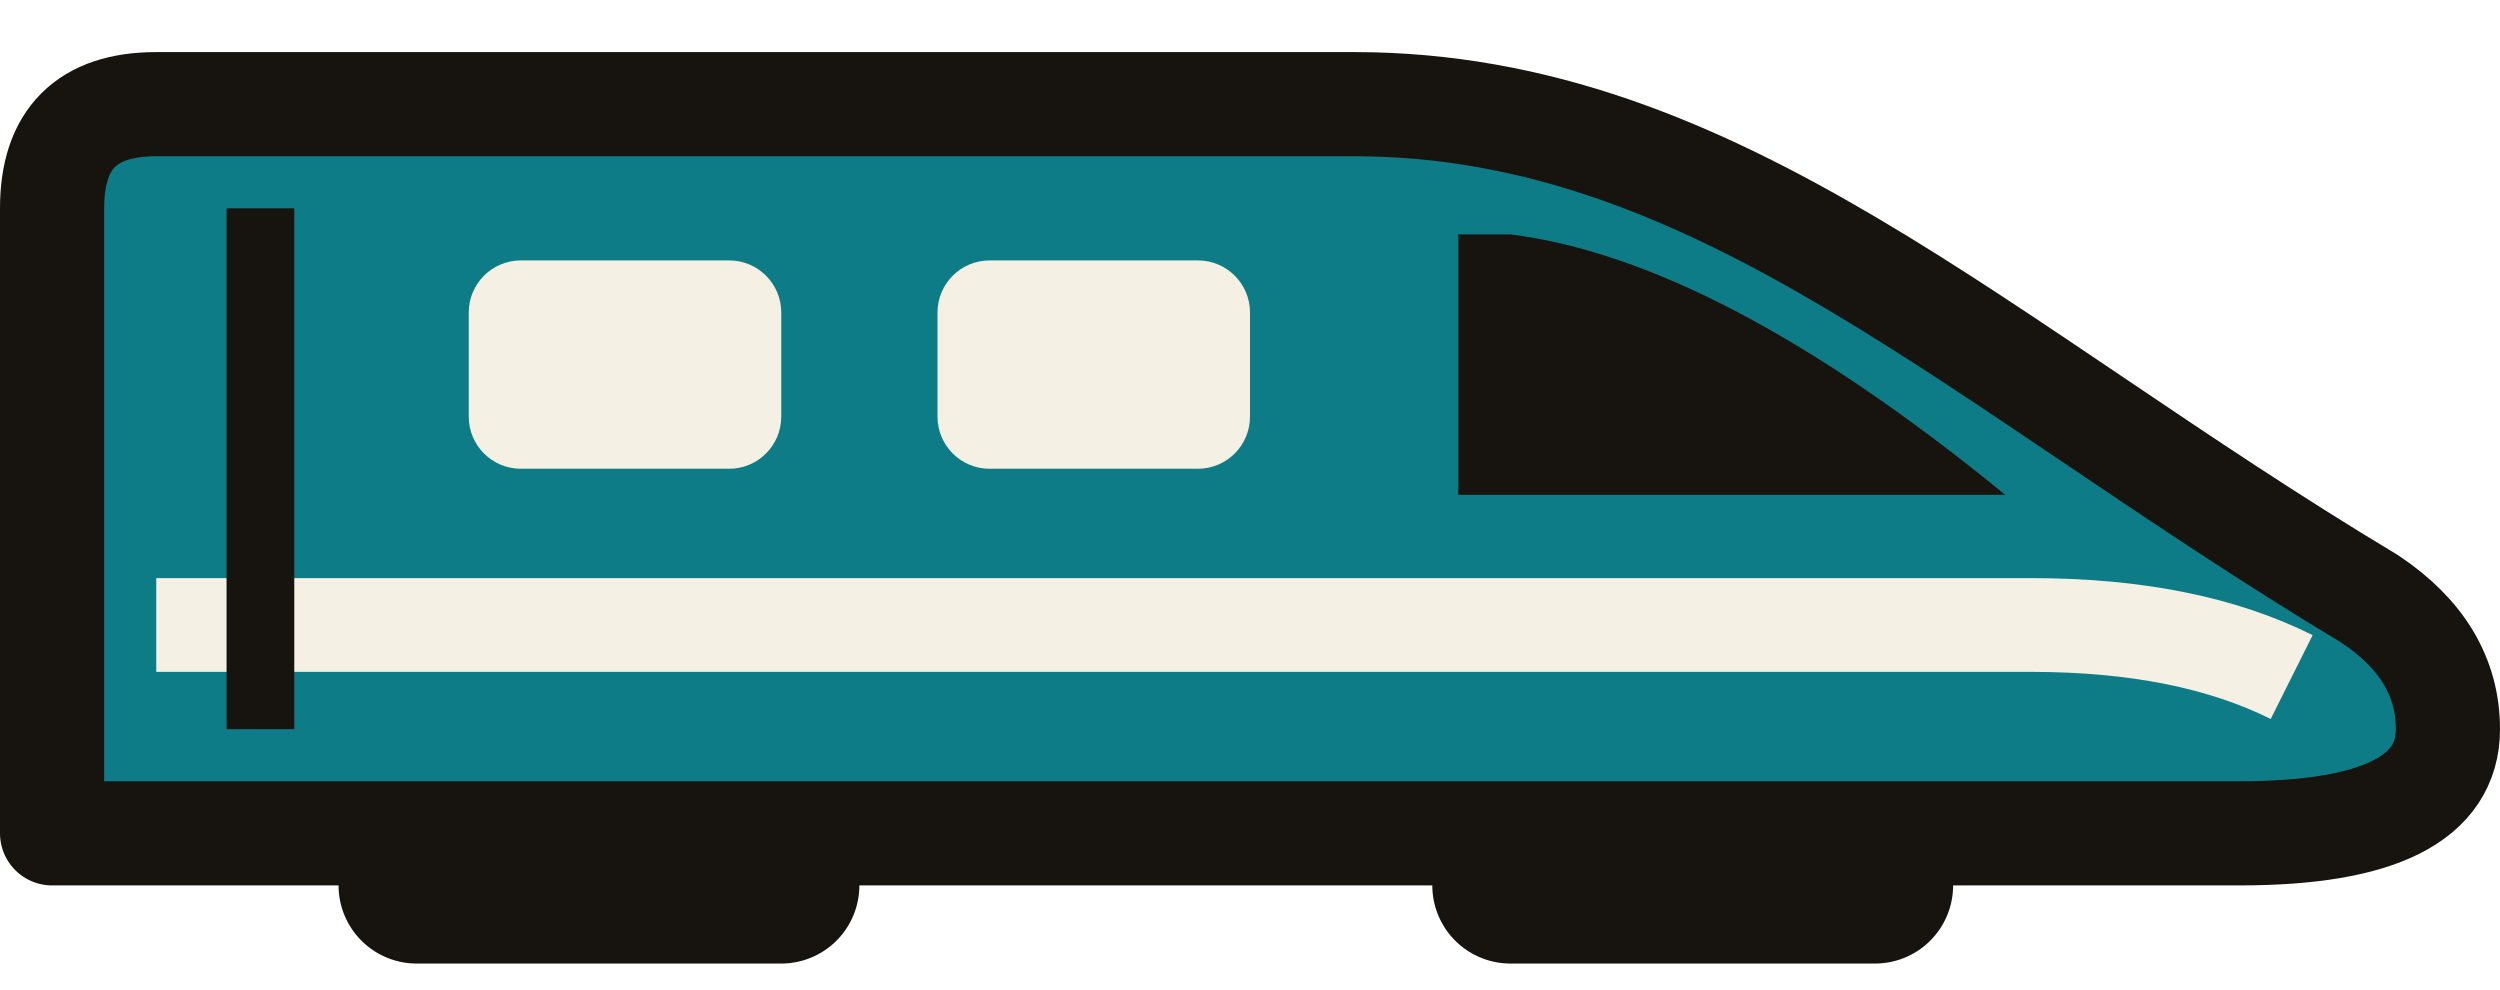
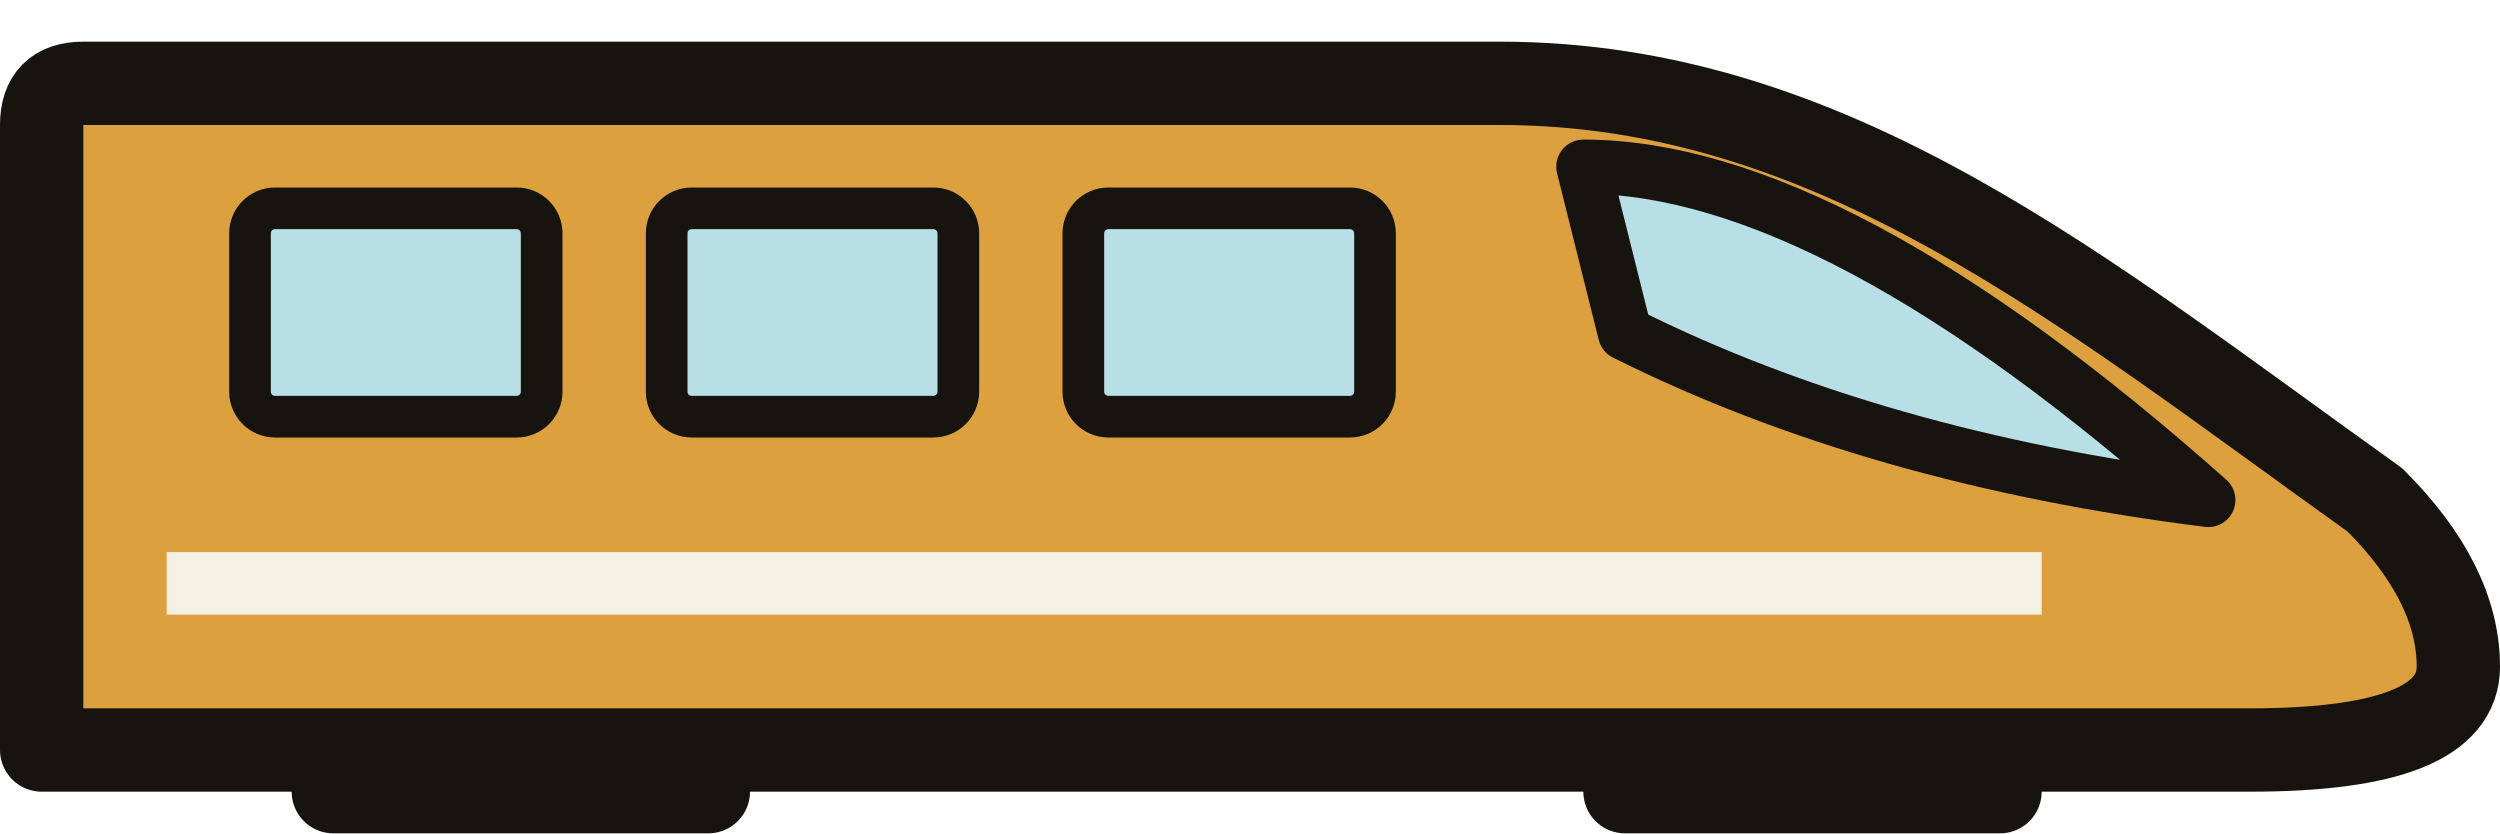
- <svg xmlns="http://www.w3.org/2000/svg" viewBox="0 0 48 19" width="48" height="19" aria-hidden="true">
-   <path d="M3 2H26C33 2 38 7 45.5 11.5Q47 12.5 47 14Q47 16 43 16H1V4Q1 2 3 2Z" fill="#0E7C86" stroke="#17140F" stroke-width="2" stroke-linejoin="round" />
-   <path d="M29 4.5Q33 5 38.5 9.5H28V4.5Z" fill="#17140F" />
-   <rect x="9" y="5" width="6" height="4" rx="1" fill="#F5F0E4" />
-   <rect x="18" y="5" width="6" height="4" rx="1" fill="#F5F0E4" />
-   <path d="M3 12H39Q42 12 44 13" fill="none" stroke="#F5F0E4" stroke-width="1.8" />
-   <path d="M5 4V14" stroke="#17140F" stroke-width="1.3" />
-   <path d="M8 17H15M29 17H36" stroke="#17140F" stroke-width="3" stroke-linecap="round" />
+ <svg xmlns="http://www.w3.org/2000/svg" viewBox="0 0 60 20" width="60" height="20" aria-hidden="true">
+   <path d="M2 2H36C44 2 50 7 57 12Q59 14 59 16Q59 18 54 18H1V3Q1 2 2 2Z" fill="#DCA13E" stroke="#17140F" stroke-width="2" stroke-linejoin="round" />
+   <path d="M38 4Q44 4 53 12Q45 11 39 8Z" fill="#B8DFE5" stroke="#17140F" stroke-width="1.3" stroke-linejoin="round" />
+   <rect x="6" y="5" width="7" height="5" rx=".6" fill="#B8DFE5" stroke="#17140F" stroke-width="1" />
+   <rect x="16" y="5" width="7" height="5" rx=".6" fill="#B8DFE5" stroke="#17140F" stroke-width="1" />
+   <rect x="26" y="5" width="7" height="5" rx=".6" fill="#B8DFE5" stroke="#17140F" stroke-width="1" />
+   <path d="M4 14H49" fill="none" stroke="#F5F0E4" stroke-width="1.5" />
+   <path d="M8 19H17M39 19H48" stroke="#17140F" stroke-width="2" stroke-linecap="round" />
</svg>
